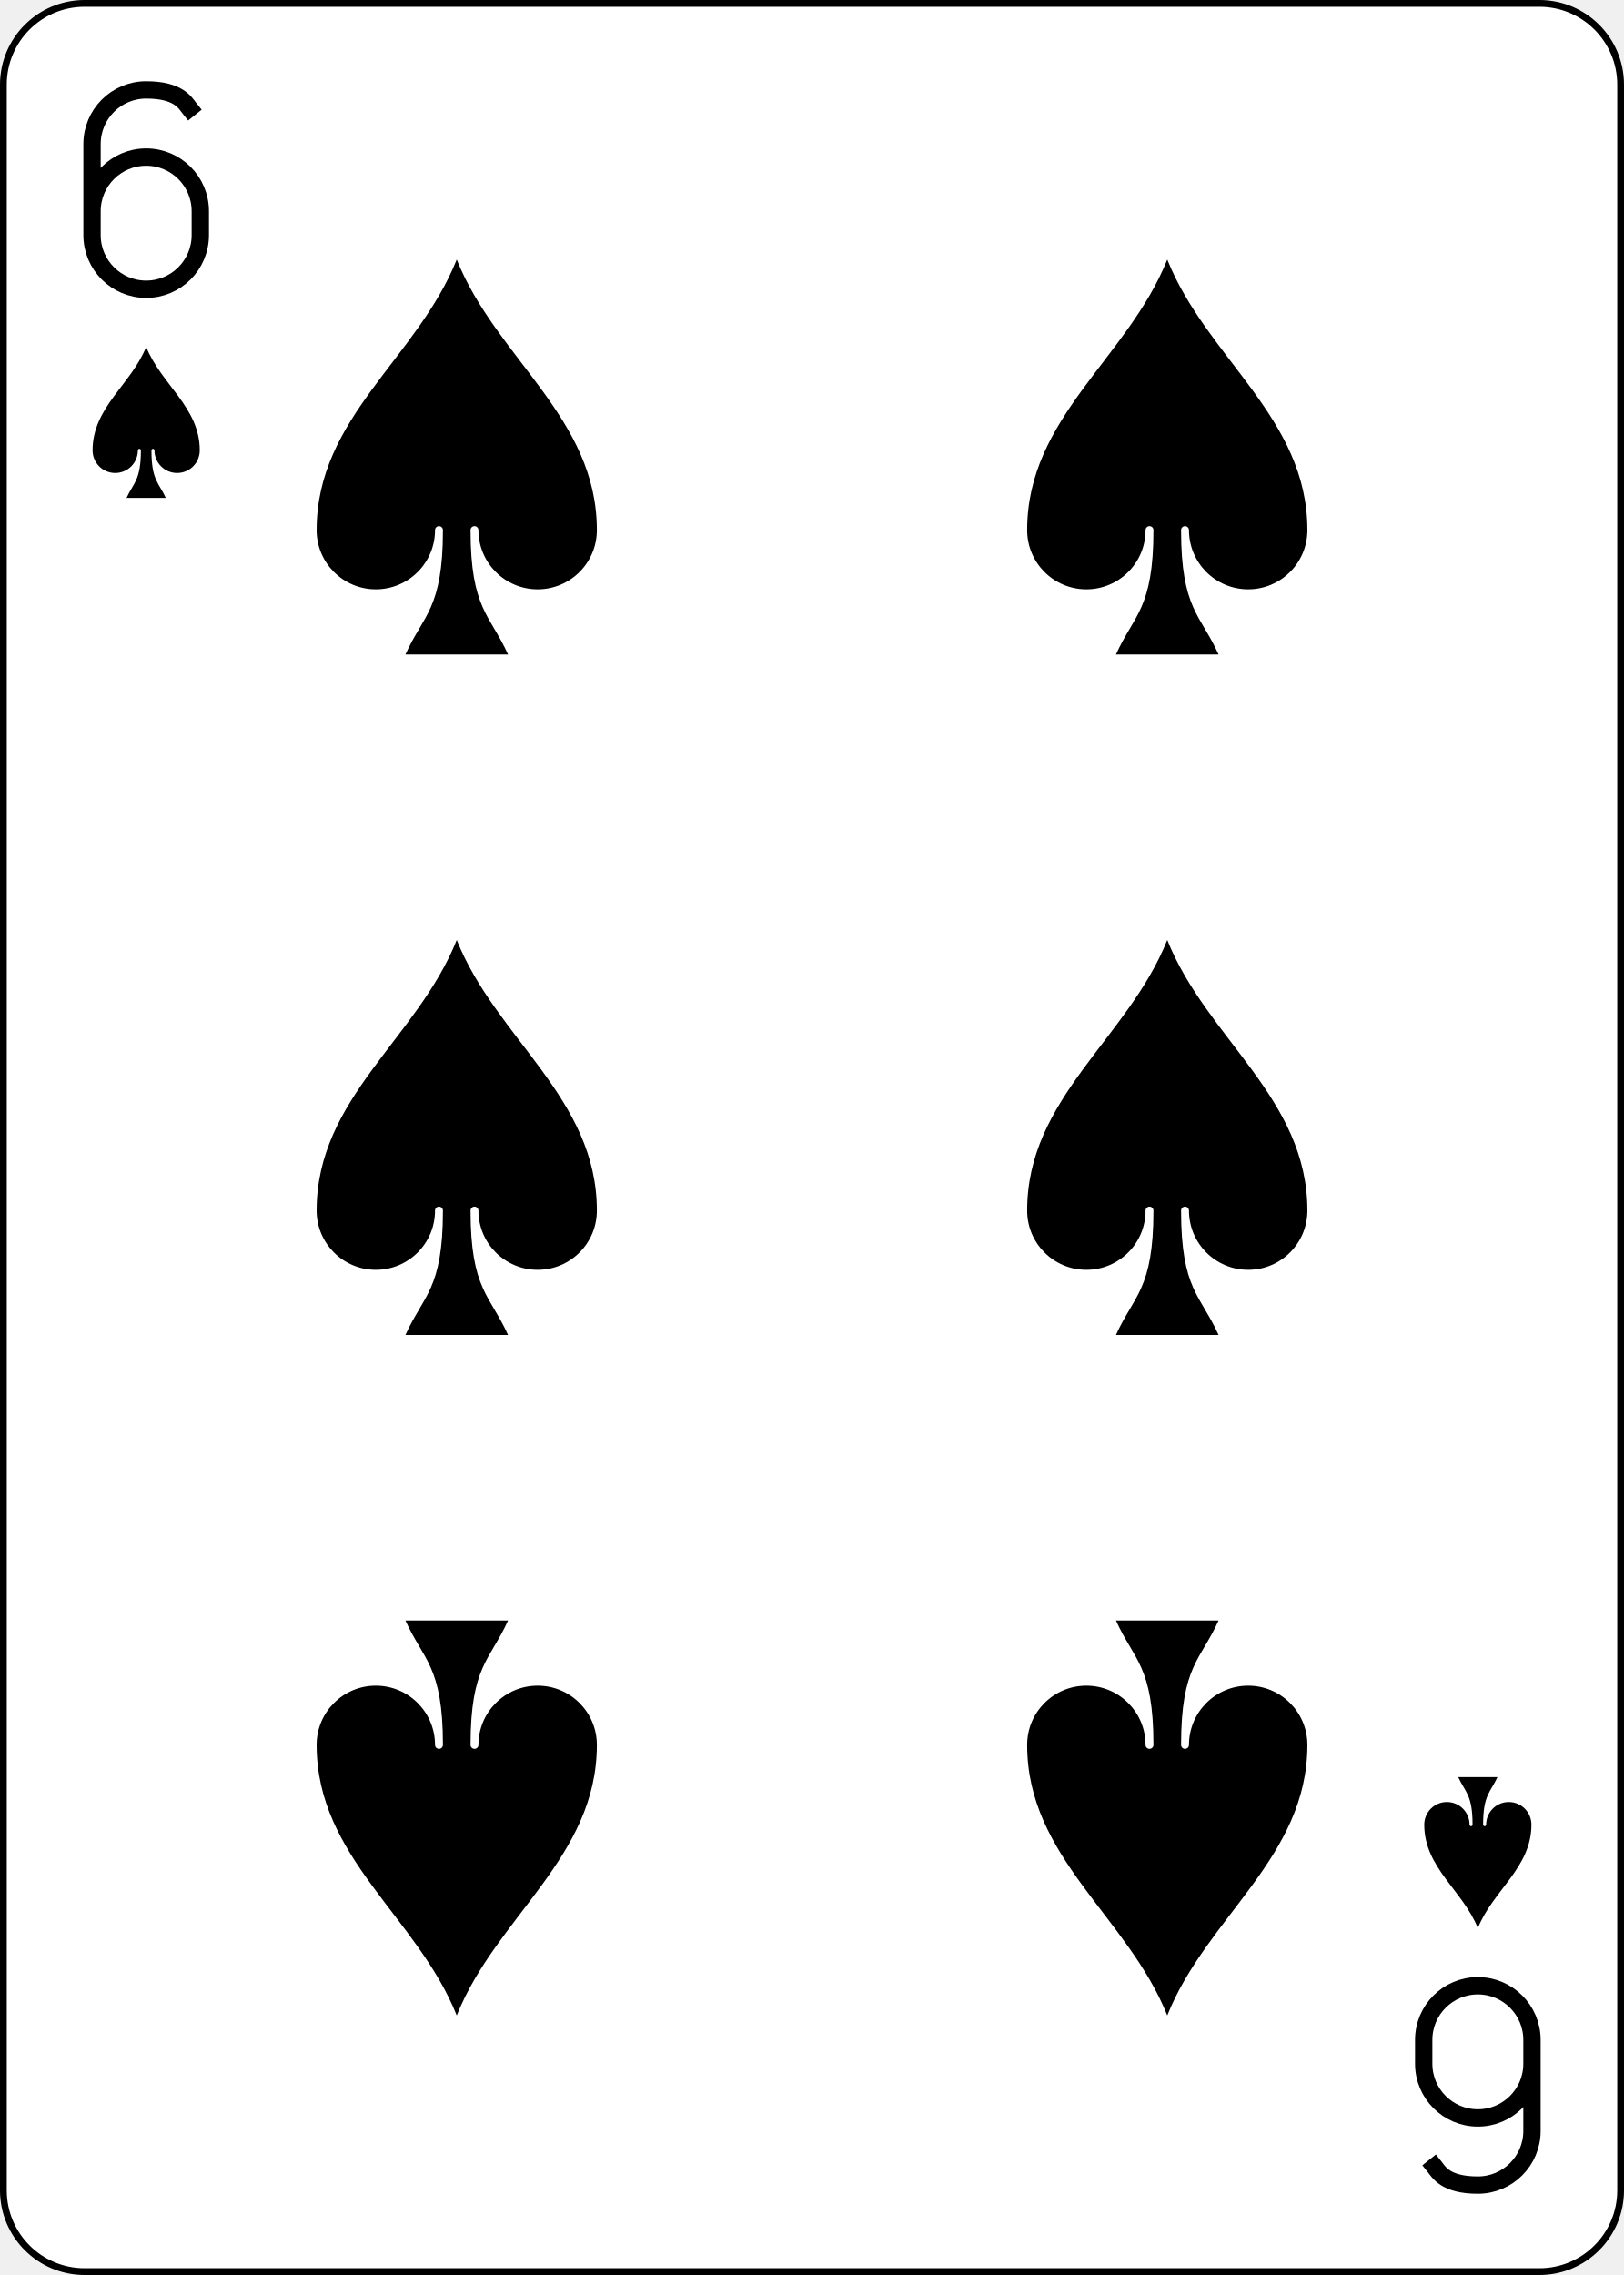
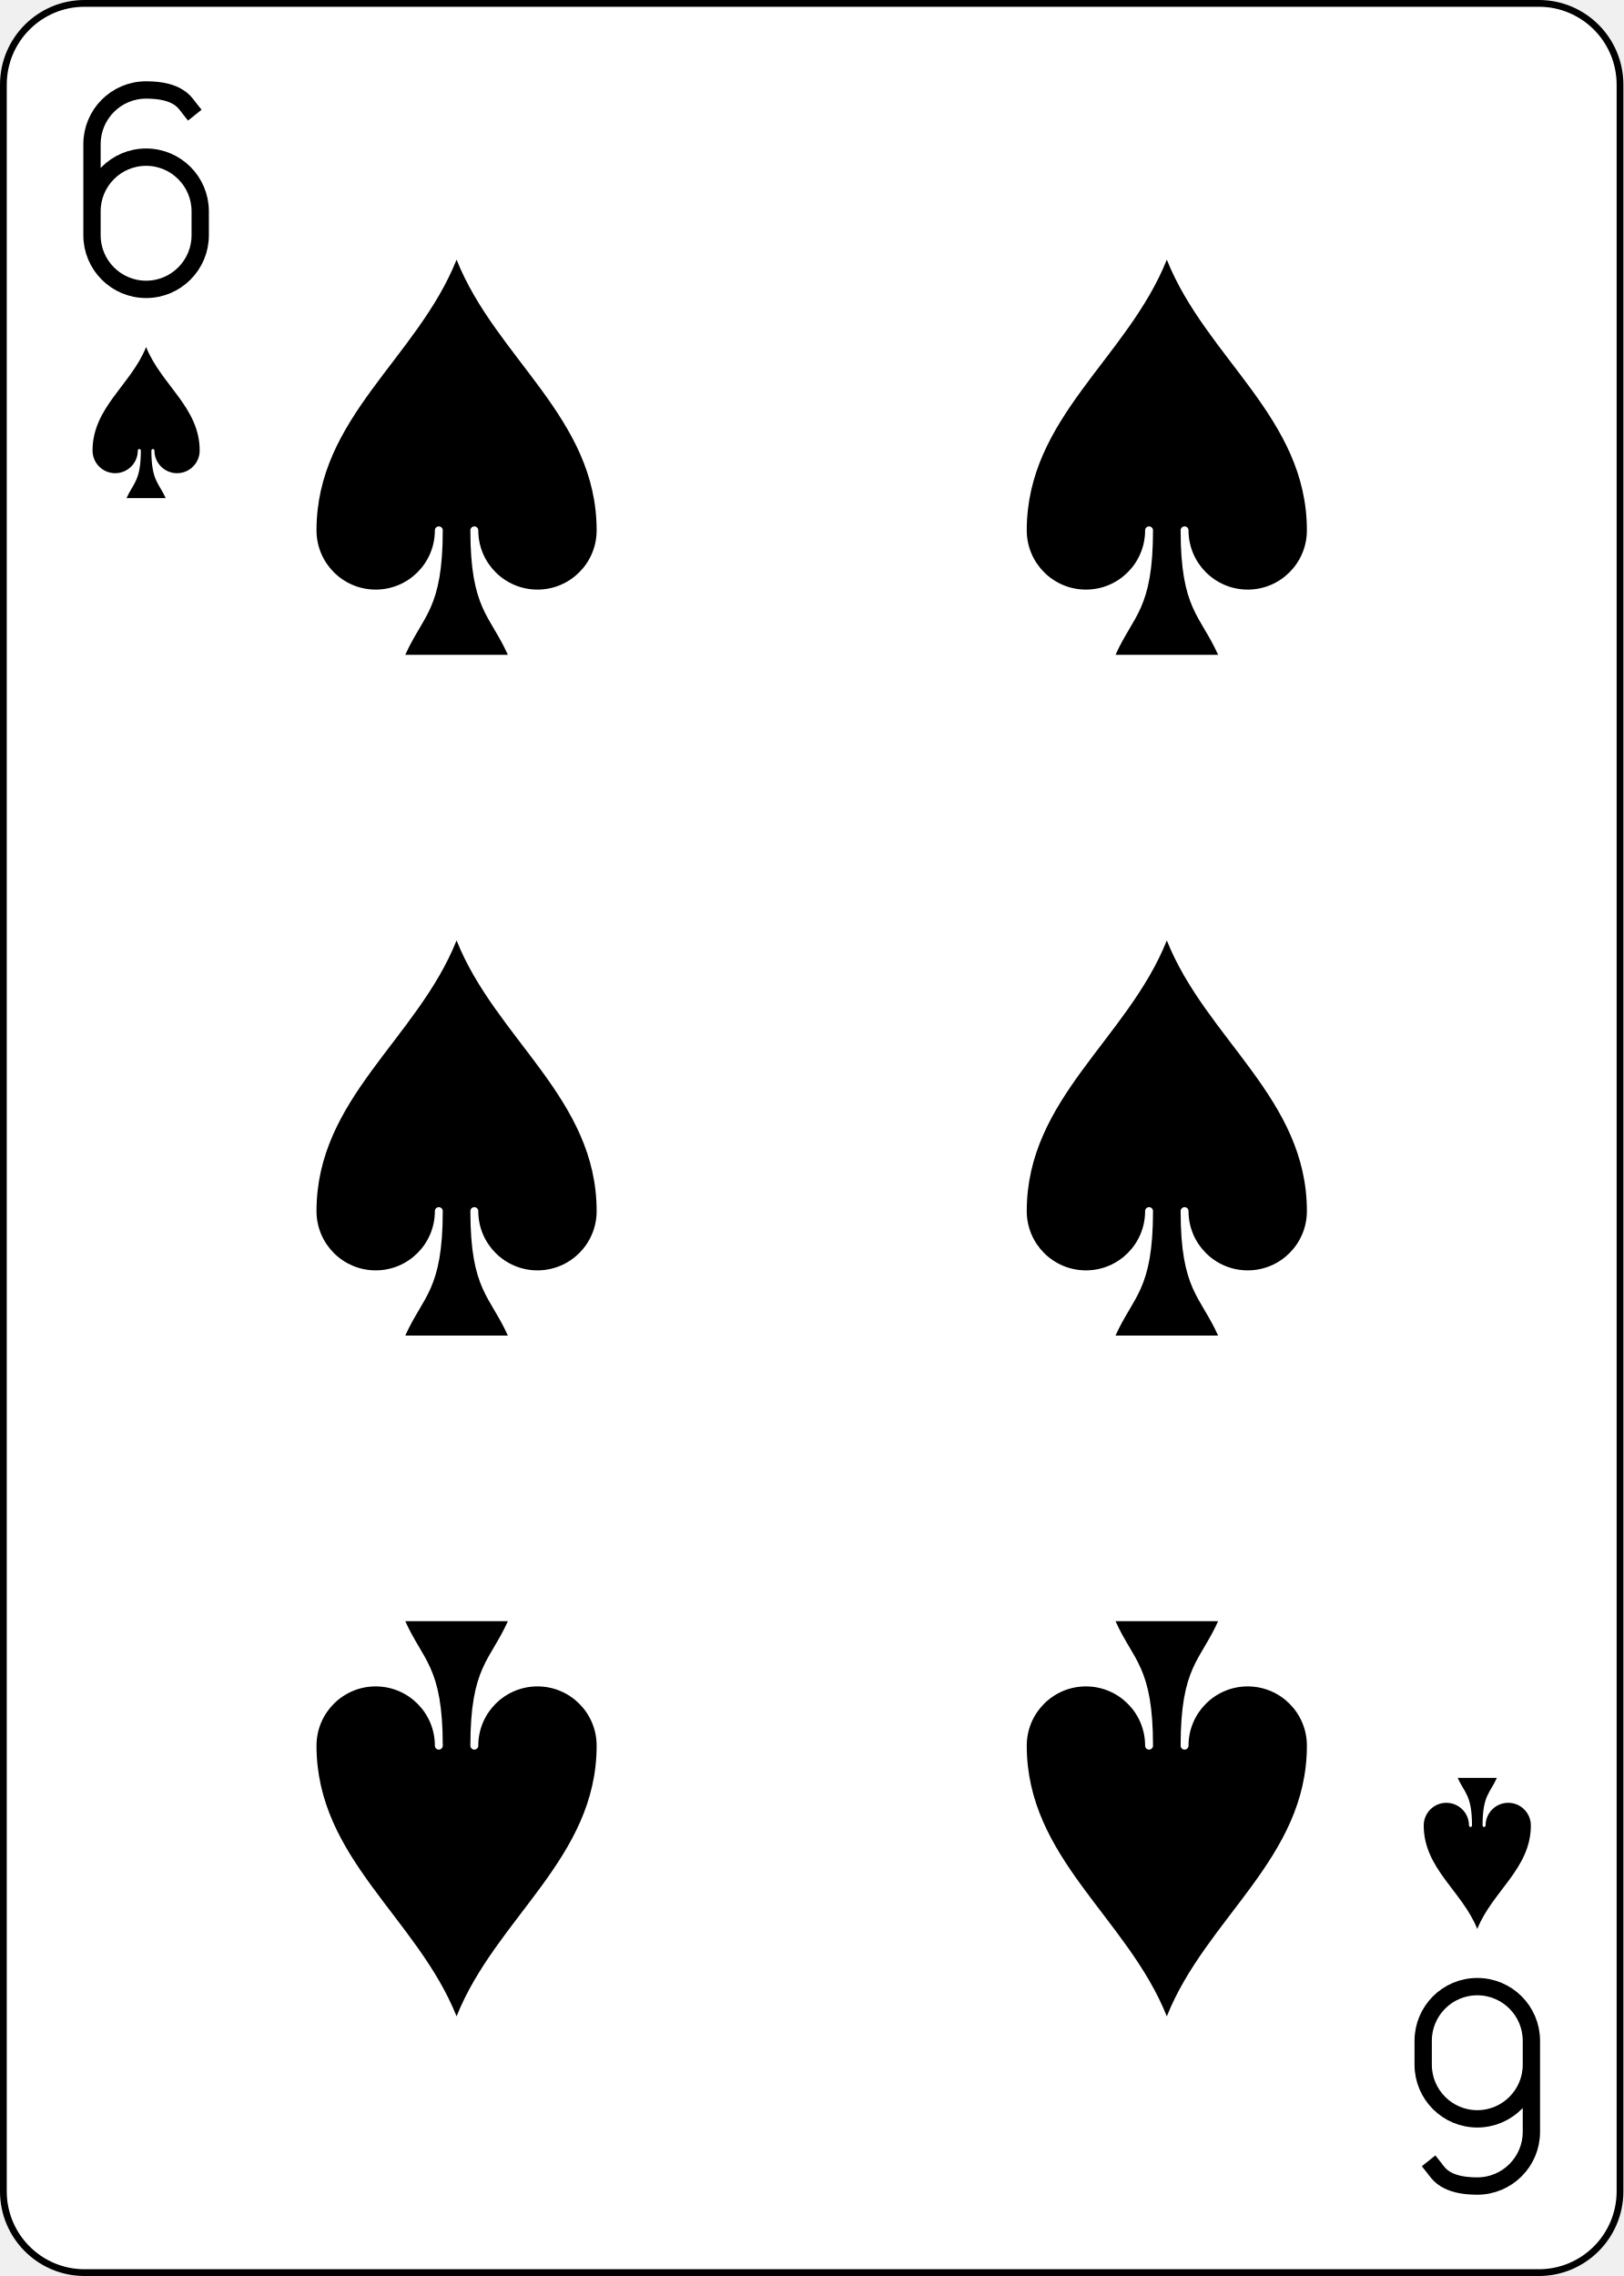
- <svg xmlns="http://www.w3.org/2000/svg" xmlns:xlink="http://www.w3.org/1999/xlink" class="card" face="6S" height="1in" preserveAspectRatio="none" viewBox="-120 -168 240 336" width="0.714in">
+ <svg xmlns="http://www.w3.org/2000/svg" xmlns:xlink="http://www.w3.org/1999/xlink" class="card" face="6S" height="0.75in" preserveAspectRatio="none" viewBox="-120 -168 240 336" width="0.535in">
  <symbol id="SS6" viewBox="-600 -600 1200 1200" preserveAspectRatio="xMinYMid">
    <path d="M0 -500C100 -250 355 -100 355 185A150 150 0 0 1 55 185A10 10 0 0 0 35 185C35 385 85 400 130 500L-130 500C-85 400 -35 385 -35 185A10 10 0 0 0 -55 185A150 150 0 0 1 -355 185C-355 -100 -100 -250 0 -500Z" fill="black" />
  </symbol>
  <symbol id="VS6" viewBox="-500 -500 1000 1000" preserveAspectRatio="xMinYMid">
    <path d="M-250 100A250 250 0 0 1 250 100L250 210A250 250 0 0 1 -250 210L-250 -210A250 250 0 0 1 0 -460C150 -460 180 -400 200 -375" stroke="black" stroke-width="80" stroke-linecap="square" stroke-miterlimit="1.5" fill="none" />
  </symbol>
  <rect width="239" height="335" x="-119.5" y="-167.5" rx="12" ry="12" fill="white" stroke="black" />
  <use xlink:href="#VS6" height="32" x="-114.4" y="-156" />
  <use xlink:href="#SS6" height="26.769" x="-111.784" y="-119" />
  <use xlink:href="#SS6" height="70" x="-87.501" y="-135.501" />
  <use xlink:href="#SS6" height="70" x="17.501" y="-135.501" />
  <use xlink:href="#SS6" height="70" x="-87.501" y="-35" />
  <use xlink:href="#SS6" height="70" x="17.501" y="-35" />
  <g transform="rotate(180)">
    <use xlink:href="#VS6" height="32" x="-114.4" y="-156" />
    <use xlink:href="#SS6" height="26.769" x="-111.784" y="-119" />
    <use xlink:href="#SS6" height="70" x="-87.501" y="-135.501" />
    <use xlink:href="#SS6" height="70" x="17.501" y="-135.501" />
  </g>
</svg>
